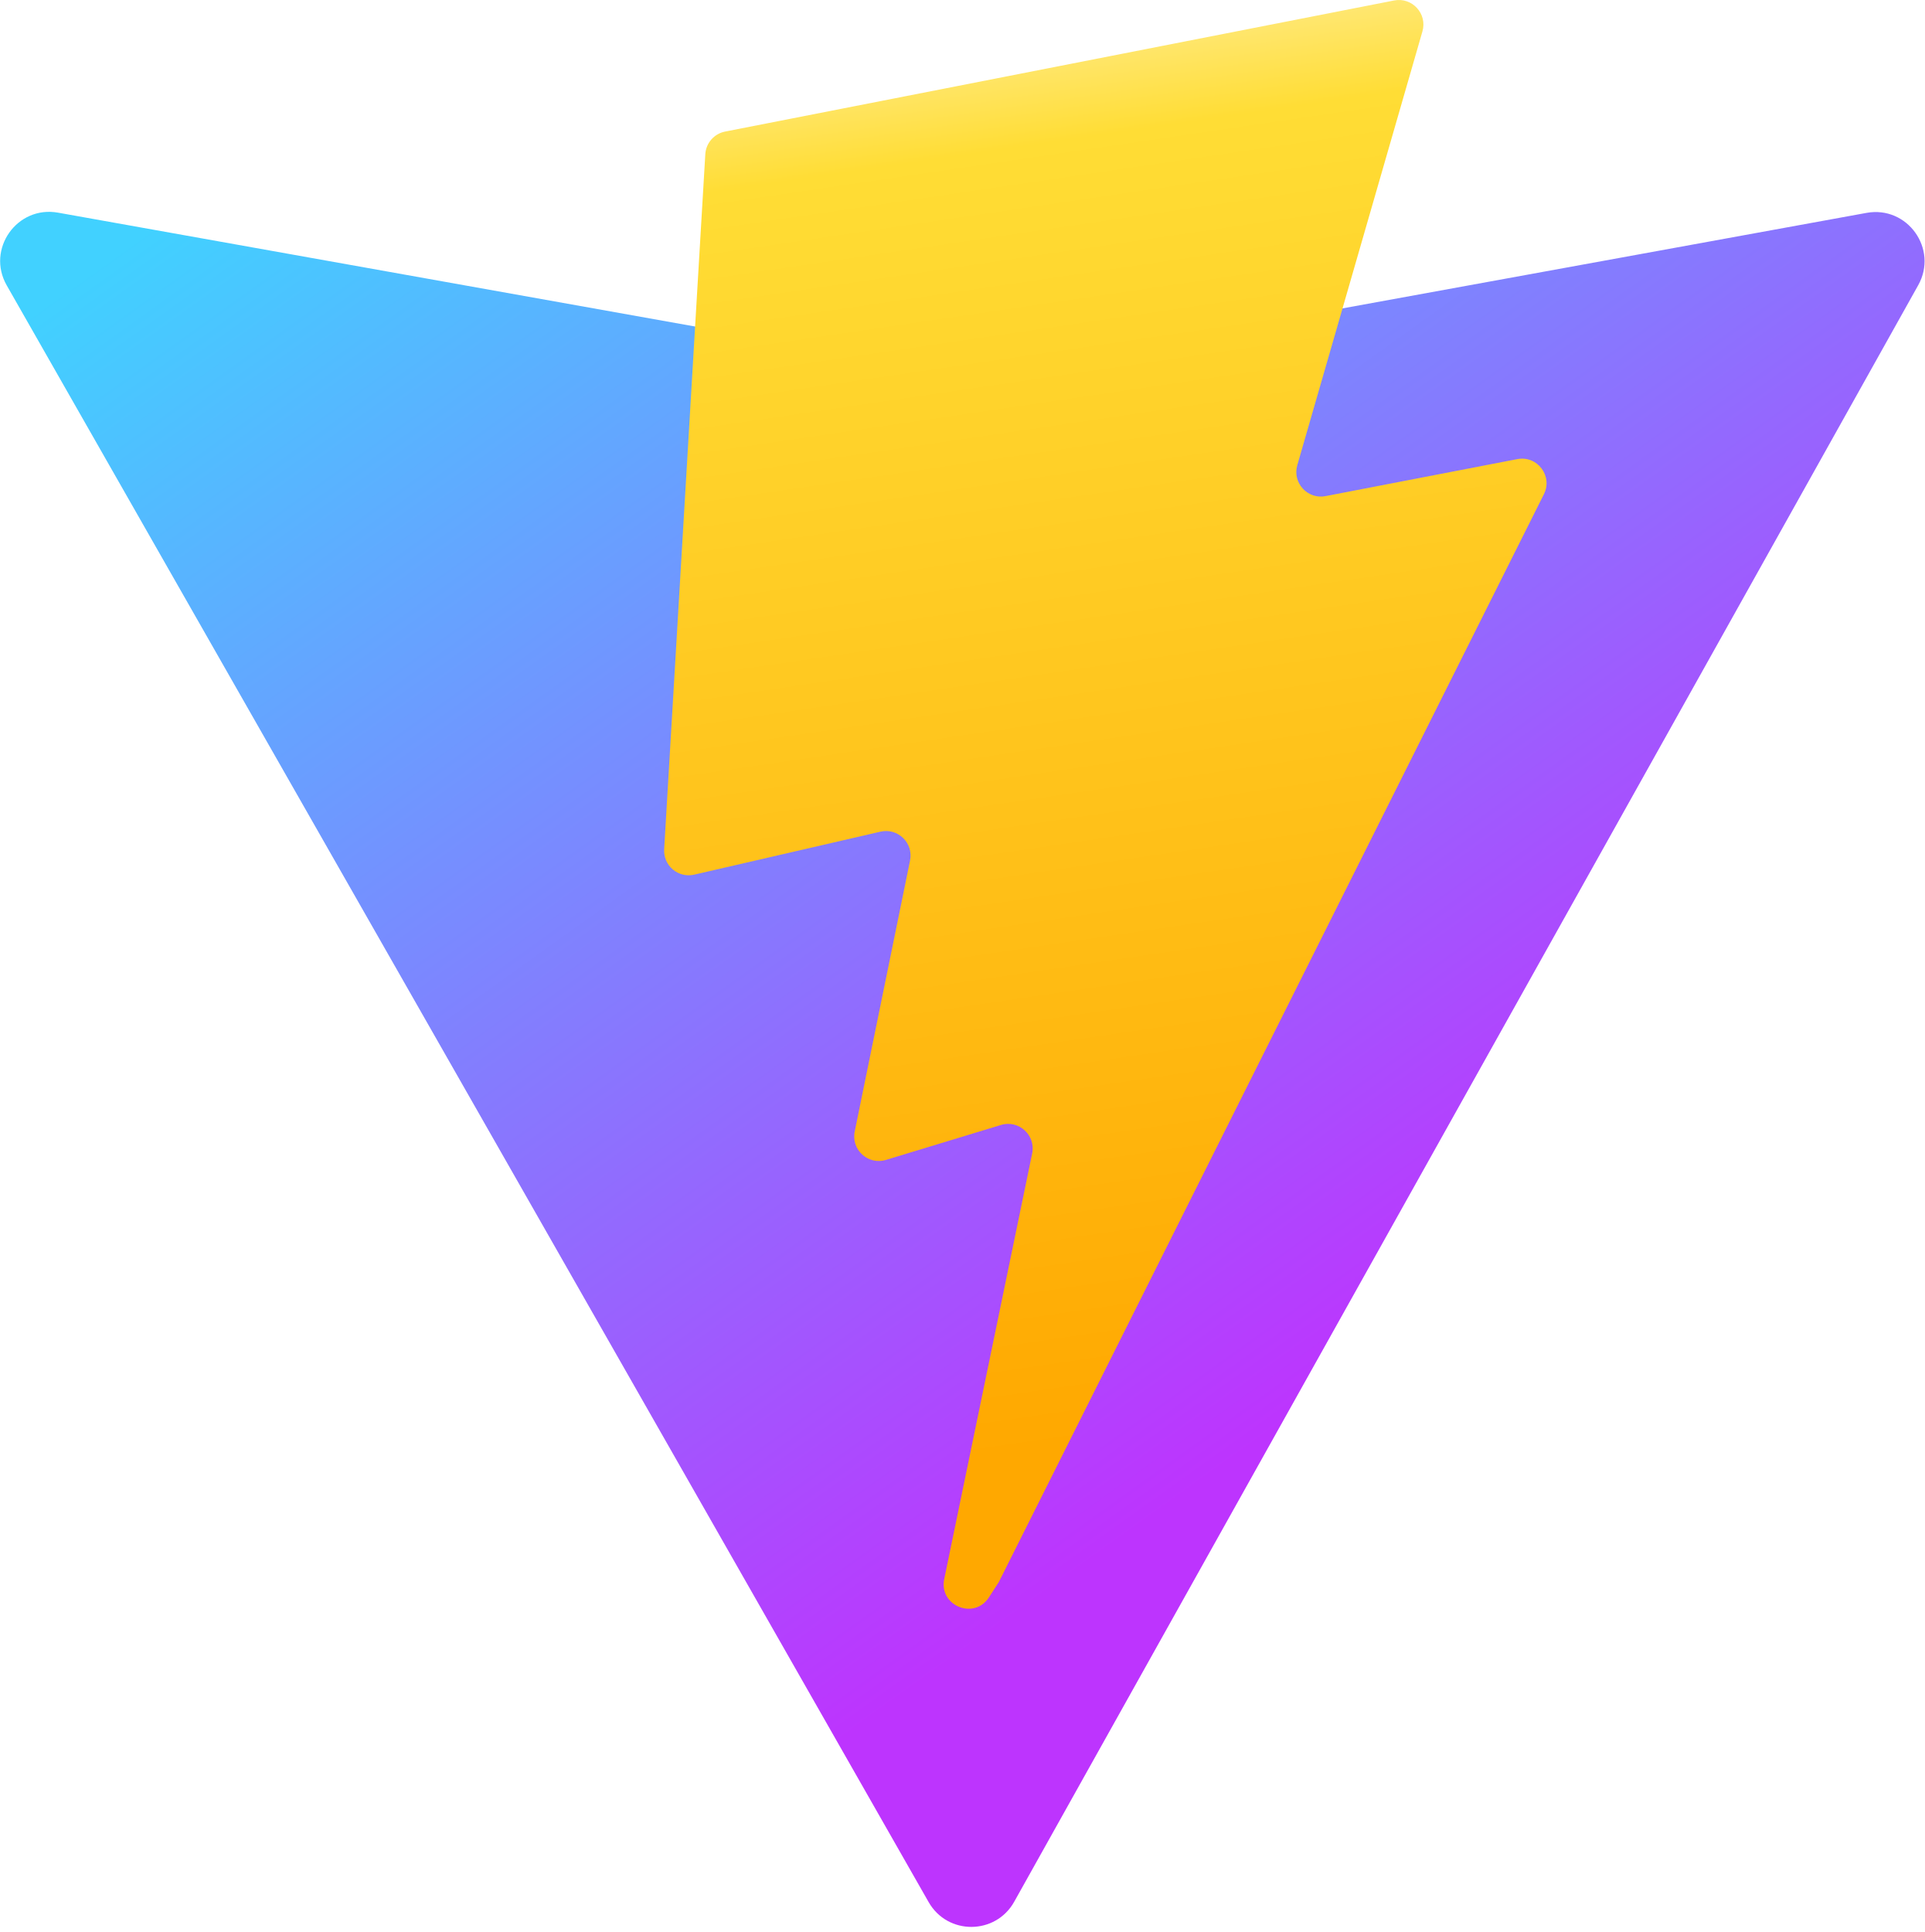
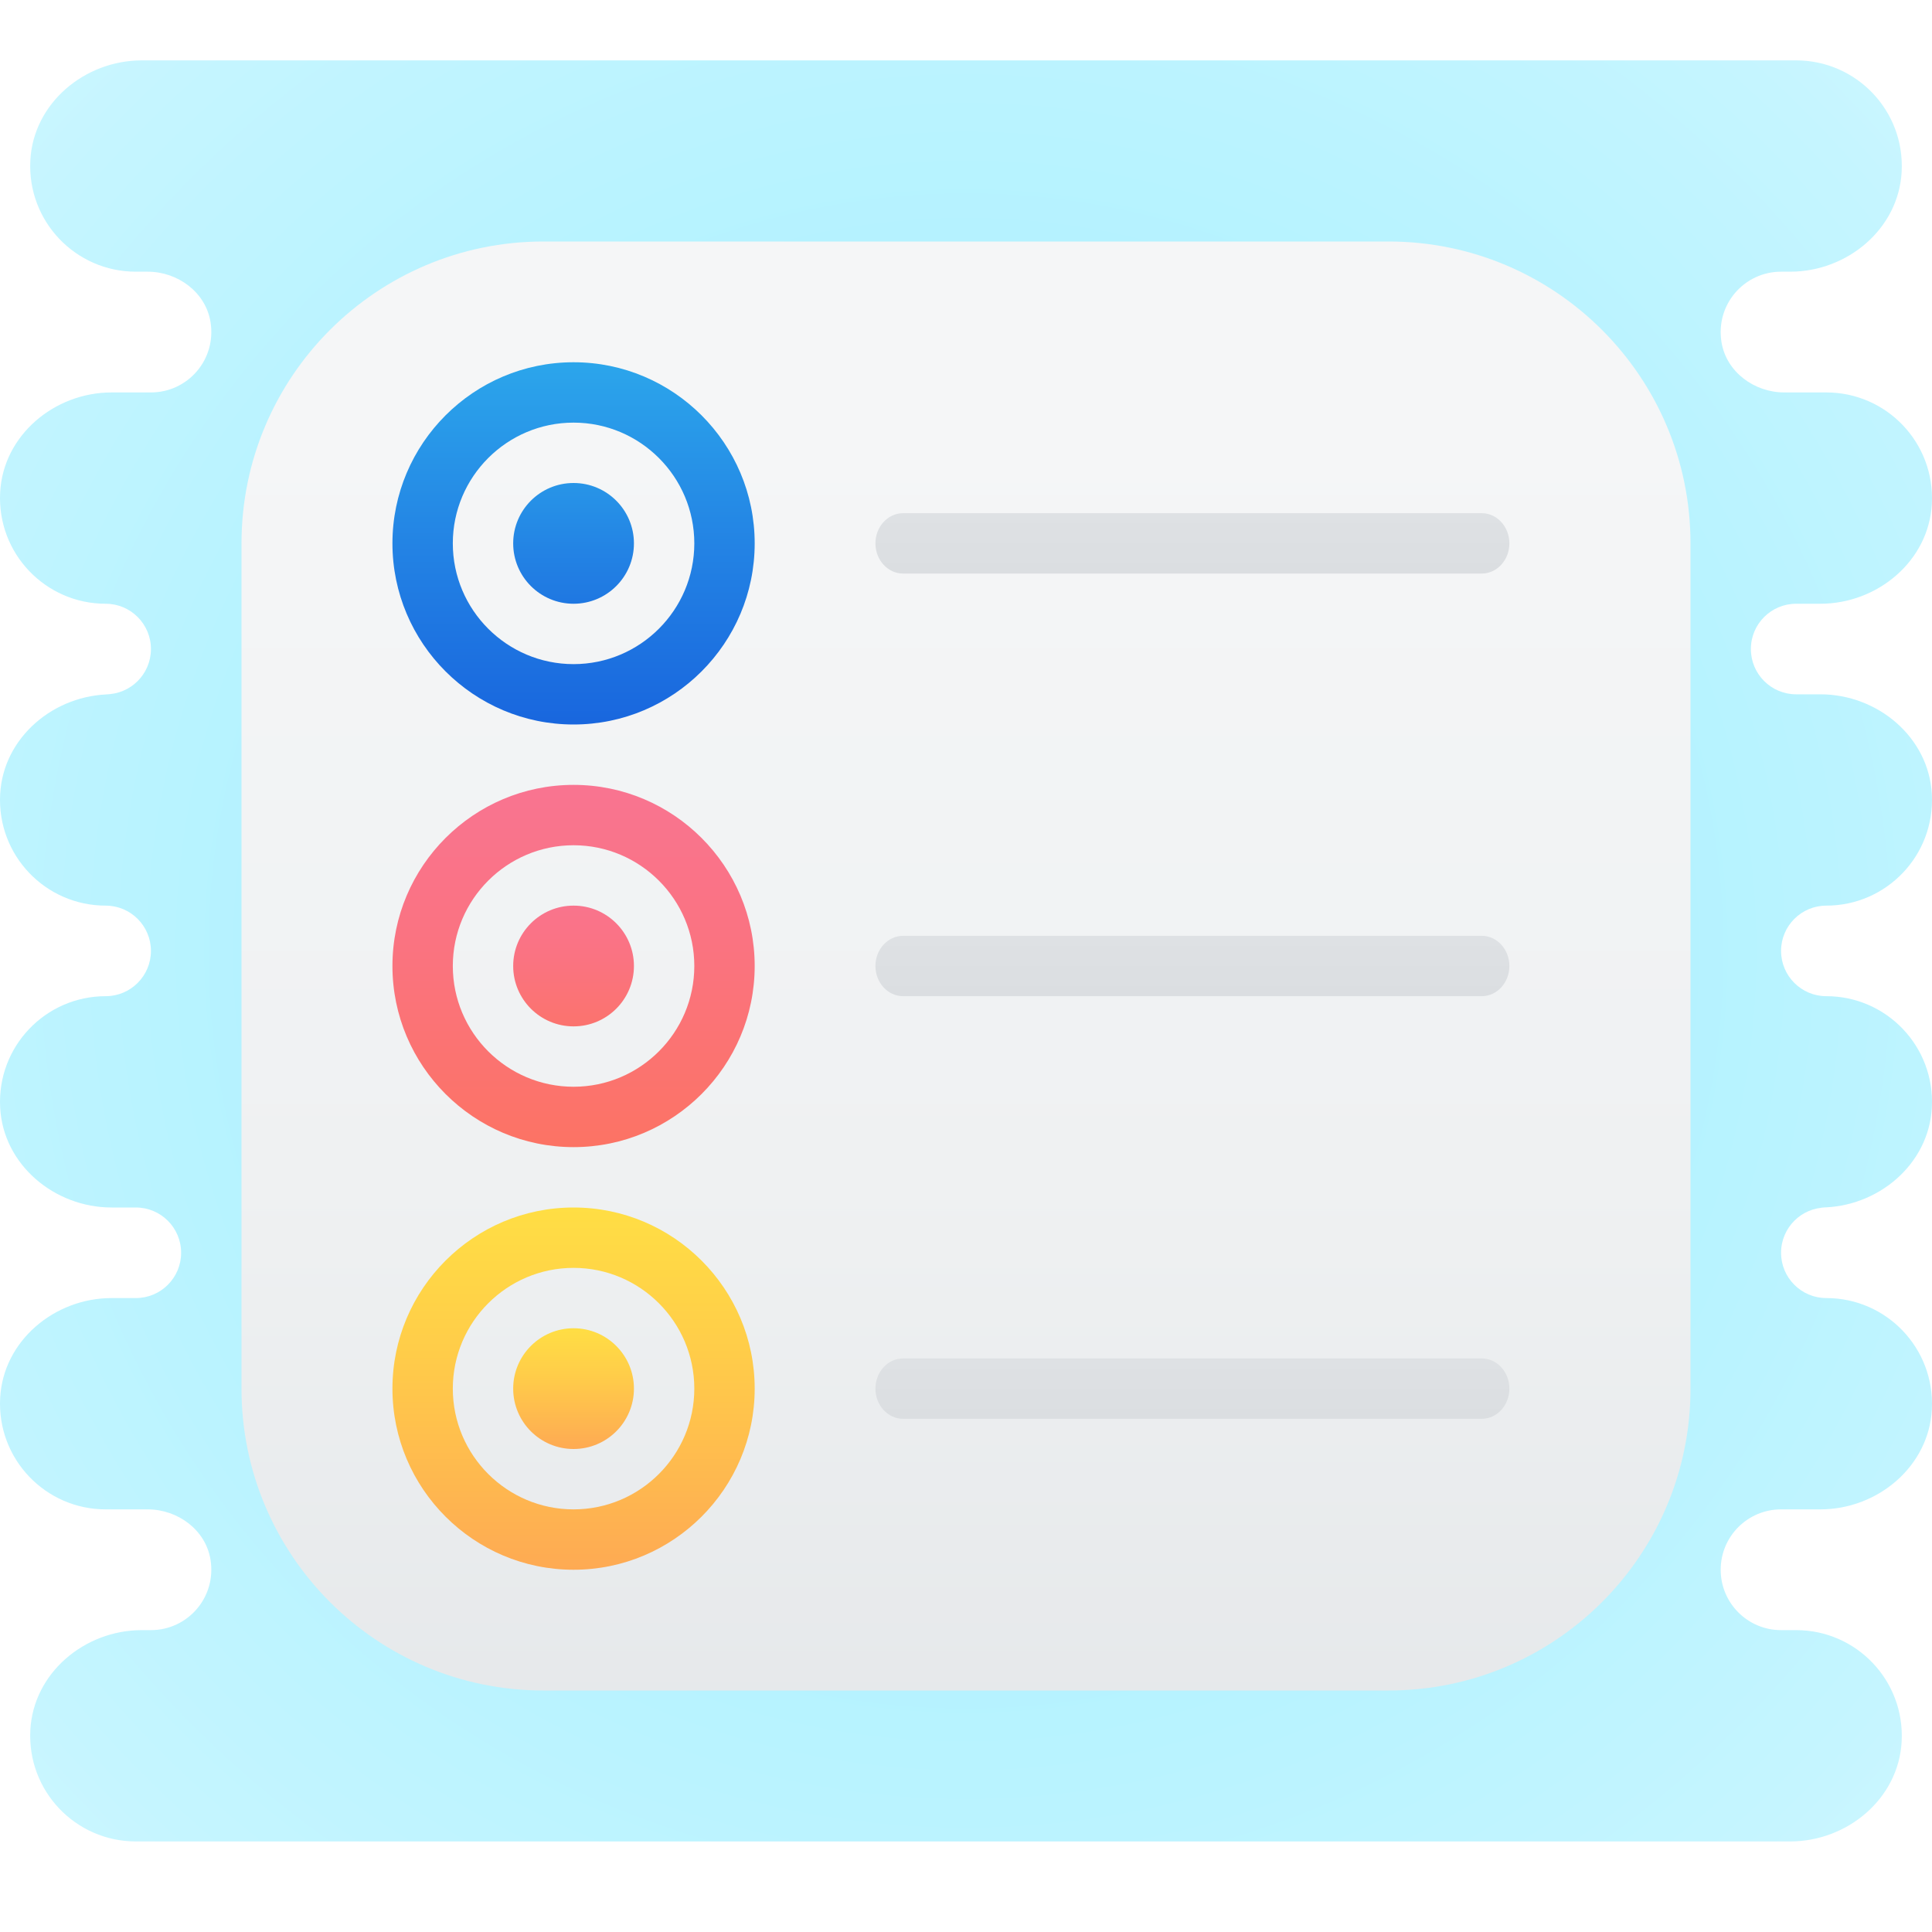
- <svg xmlns="http://www.w3.org/2000/svg" aria-hidden="true" role="img" class="iconify iconify--logos" width="31.88" height="32" preserveAspectRatio="xMidYMid meet" viewBox="0 0 256 257">
-   <defs>
-     <linearGradient id="IconifyId1813088fe1fbc01fb466" x1="-.828%" x2="57.636%" y1="7.652%" y2="78.411%">
-       <stop offset="0%" stop-color="#41D1FF" />
-       <stop offset="100%" stop-color="#BD34FE" />
-     </linearGradient>
-     <linearGradient id="IconifyId1813088fe1fbc01fb467" x1="43.376%" x2="50.316%" y1="2.242%" y2="89.03%">
-       <stop offset="0%" stop-color="#FFEA83" />
-       <stop offset="8.333%" stop-color="#FFDD35" />
-       <stop offset="100%" stop-color="#FFA800" />
-     </linearGradient>
-   </defs>
-   <path fill="url(#IconifyId1813088fe1fbc01fb466)" d="M255.153 37.938L134.897 252.976c-2.483 4.44-8.862 4.466-11.382.048L.875 37.958c-2.746-4.814 1.371-10.646 6.827-9.67l120.385 21.517a6.537 6.537 0 0 0 2.322-.004l117.867-21.483c5.438-.991 9.574 4.796 6.877 9.62Z" />
-   <path fill="url(#IconifyId1813088fe1fbc01fb467)" d="M185.432.063L96.44 17.501a3.268 3.268 0 0 0-2.634 3.014l-5.474 92.456a3.268 3.268 0 0 0 3.997 3.378l24.777-5.718c2.318-.535 4.413 1.507 3.936 3.838l-7.361 36.047c-.495 2.426 1.782 4.5 4.151 3.78l15.304-4.649c2.372-.72 4.652 1.36 4.15 3.788l-11.698 56.621c-.732 3.542 3.979 5.473 5.943 2.437l1.313-2.028l72.516-144.72c1.215-2.423-.88-5.186-3.54-4.672l-25.505 4.922c-2.396.462-4.435-1.77-3.759-4.114l16.646-57.705c.677-2.35-1.37-4.583-3.769-4.113Z" />
+ <svg xmlns="http://www.w3.org/2000/svg" x="0px" y="0px" width="64" height="64" viewBox="0 0 64 64">
+   <radialGradient id="f~qkT_l~Hf2zuA91nOlupa_2yI1mH9ZI5oV_gr1" cx="32" cy="34.5" r="51.925" gradientTransform="matrix(1 0 0 -1 0 66)" gradientUnits="userSpaceOnUse">
+     <stop offset="0" stop-color="#9ceeff" />
+     <stop offset=".752" stop-color="#c5f5ff" />
+     <stop offset="1" stop-color="#dcf9ff" />
+   </radialGradient>
+   <path fill="url(#f~qkT_l~Hf2zuA91nOlupa_2yI1mH9ZI5oV_gr1)" d="M60.5,30c1.995,0,3.6-1.669,3.495-3.688C63.896,24.419,62.197,23,60.302,23H59.5 c-0.828,0-1.5-0.671-1.5-1.5s0.672-1.5,1.5-1.5h0.802c1.895,0,3.594-1.419,3.693-3.312C64.1,14.669,62.495,13,60.5,13h-1.393 c-0.996,0-1.92-0.681-2.08-1.664C56.823,10.083,57.785,9,59,9h0.302c1.895,0,3.594-1.419,3.693-3.312C63.101,3.669,61.495,2,59.5,2 H4.698C2.803,2,1.104,3.419,1.005,5.312C0.899,7.331,2.505,9,4.5,9h0.393c0.996,0,1.92,0.681,2.08,1.664C7.177,11.917,6.215,13,5,13 H3.698c-1.895,0-3.594,1.419-3.693,3.312C-0.101,18.331,1.505,20,3.5,20C4.328,20,5,20.671,5,21.5S4.328,23,3.5,23h0.198 c-1.895,0-3.594,1.419-3.693,3.312C-0.101,28.331,1.505,30,3.5,30l0,0C4.328,30,5,30.672,5,31.5l0,0C5,32.328,4.328,33,3.5,33l0,0 c-1.995,0-3.6,1.669-3.495,3.688C0.104,38.581,1.803,40,3.698,40H4.5C5.328,40,6,40.671,6,41.5C6,42.328,5.328,43,4.5,43H3.698 c-1.895,0-3.594,1.419-3.693,3.312C-0.101,48.331,1.505,50,3.5,50h1.393c0.996,0,1.92,0.681,2.08,1.664C7.176,52.917,6.215,54,5,54 H4.698c-1.895,0-3.594,1.419-3.693,3.312C0.899,59.331,2.505,61,4.5,61h54.802c1.895,0,3.594-1.419,3.693-3.312 C63.1,55.669,61.495,54,59.5,54H59c-1.105,0-2-0.896-2-2l0,0c0-1.104,0.895-2,2-2h1.302c1.895,0,3.594-1.419,3.693-3.312 C64.1,44.669,62.495,43,60.5,43c-0.828,0-1.5-0.672-1.5-1.5l0,0c0-0.829,0.672-1.5,1.5-1.5h-0.198c1.895,0,3.594-1.419,3.693-3.312 C64.101,34.669,62.495,33,60.5,33l0,0c-0.828,0-1.5-0.672-1.5-1.5l0,0C59,30.672,59.672,30,60.5,30L60.5,30z" />
+   <linearGradient id="f~qkT_l~Hf2zuA91nOlupb_2yI1mH9ZI5oV_gr2" x1="32" x2="32" y1="-11.793" y2="52.102" gradientTransform="matrix(1 0 0 -1 0 66)" gradientUnits="userSpaceOnUse">
+     <stop offset="0" stop-color="#dbdee1" />
+     <stop offset=".085" stop-color="#dee1e4" />
+     <stop offset=".606" stop-color="#eff1f2" />
+     <stop offset="1" stop-color="#f5f6f7" />
+   </linearGradient>
+   <path fill="url(#f~qkT_l~Hf2zuA91nOlupb_2yI1mH9ZI5oV_gr2)" d="M46,8H18C12.48,8,8,12.48,8,18v28c0,5.52,4.48,10,10,10h28c5.52,0,10-4.48,10-10V18 C56,12.48,51.52,8,46,8z" />
+   <linearGradient id="f~qkT_l~Hf2zuA91nOlupc_2yI1mH9ZI5oV_gr3" x1="39.5" x2="39.5" y1="47" y2="49" gradientTransform="matrix(1 0 0 -1 0 66)" gradientUnits="userSpaceOnUse">
+     <stop offset="0" stop-color="#dbdee1" />
+     <stop offset="1" stop-color="#dee1e4" />
+   </linearGradient>
+   <path fill="url(#f~qkT_l~Hf2zuA91nOlupc_2yI1mH9ZI5oV_gr3)" d="M50,18L50,18c0,0.552-0.41,1-0.917,1H29.917C29.41,19,29,18.552,29,18l0,0 c0-0.552,0.41-1,0.917-1h19.167C49.59,17,50,17.448,50,18z" />
+   <linearGradient id="f~qkT_l~Hf2zuA91nOlupd_2yI1mH9ZI5oV_gr4" x1="39.5" x2="39.5" y1="33" y2="35" gradientTransform="matrix(1 0 0 -1 0 66)" gradientUnits="userSpaceOnUse">
+     <stop offset="0" stop-color="#dbdee1" />
+     <stop offset="1" stop-color="#dee1e4" />
+   </linearGradient>
+   <path fill="url(#f~qkT_l~Hf2zuA91nOlupd_2yI1mH9ZI5oV_gr4)" d="M50,32L50,32c0,0.552-0.41,1-0.917,1H29.917C29.41,33,29,32.552,29,32l0,0 c0-0.552,0.41-1,0.917-1h19.167C49.59,31,50,31.448,50,32z" />
+   <linearGradient id="f~qkT_l~Hf2zuA91nOlupe_2yI1mH9ZI5oV_gr5" x1="39.5" x2="39.5" y1="19" y2="21" gradientTransform="matrix(1 0 0 -1 0 66)" gradientUnits="userSpaceOnUse">
+     <stop offset="0" stop-color="#dbdee1" />
+     <stop offset="1" stop-color="#dee1e4" />
+   </linearGradient>
+   <path fill="url(#f~qkT_l~Hf2zuA91nOlupe_2yI1mH9ZI5oV_gr5)" d="M50,46L50,46c0,0.552-0.41,1-0.917,1H29.917C29.41,47,29,46.552,29,46l0,0 c0-0.552,0.41-1,0.917-1h19.167C49.59,45,50,45.448,50,46z" />
+   <linearGradient id="f~qkT_l~Hf2zuA91nOlupf_2yI1mH9ZI5oV_gr6" x1="19" x2="19" y1="39.876" y2="56.387" gradientTransform="matrix(1 0 0 -1 0 66)" gradientUnits="userSpaceOnUse">
+     <stop offset="0" stop-color="#155cdc" />
+     <stop offset=".486" stop-color="#2383e4" />
+     <stop offset="1" stop-color="#2fb3ee" />
+   </linearGradient>
+   <path fill="url(#f~qkT_l~Hf2zuA91nOlupf_2yI1mH9ZI5oV_gr6)" d="M19,24c-3.309,0-6-2.691-6-6s2.691-6,6-6s6,2.691,6,6S22.309,24,19,24z M19,14 c-2.206,0-4,1.794-4,4s1.794,4,4,4s4-1.794,4-4S21.206,14,19,14z" />
+   <linearGradient id="f~qkT_l~Hf2zuA91nOlupg_2yI1mH9ZI5oV_gr7" x1="19" x2="19" y1="41.988" y2="53.8" gradientTransform="matrix(1 0 0 -1 0 66)" gradientUnits="userSpaceOnUse">
+     <stop offset="0" stop-color="#155cdc" />
+     <stop offset=".486" stop-color="#2383e4" />
+     <stop offset="1" stop-color="#2fb3ee" />
+   </linearGradient>
+   <circle cx="19" cy="18" r="2" fill="url(#f~qkT_l~Hf2zuA91nOlupg_2yI1mH9ZI5oV_gr7)" />
+   <linearGradient id="f~qkT_l~Hf2zuA91nOluph_2yI1mH9ZI5oV_gr8" x1="19" x2="19" y1="23.956" y2="44.684" gradientTransform="matrix(1 0 0 -1 0 66)" gradientUnits="userSpaceOnUse">
+     <stop offset="0" stop-color="#fc724e" />
+     <stop offset=".214" stop-color="#fc7366" />
+     <stop offset=".524" stop-color="#fa7381" />
+     <stop offset=".793" stop-color="#f97492" />
+     <stop offset=".989" stop-color="#f97499" />
+   </linearGradient>
+   <path fill="url(#f~qkT_l~Hf2zuA91nOluph_2yI1mH9ZI5oV_gr8)" d="M19,38c-3.309,0-6-2.691-6-6s2.691-6,6-6s6,2.691,6,6S22.309,38,19,38z M19,28 c-2.206,0-4,1.794-4,4s1.794,4,4,4s4-1.794,4-4S21.206,28,19,28z" />
+   <linearGradient id="f~qkT_l~Hf2zuA91nOlupi_2yI1mH9ZI5oV_gr9" x1="19" x2="19" y1="38.855" y2="29.054" gradientTransform="matrix(1 0 0 -1 0 66)" gradientUnits="userSpaceOnUse">
+     <stop offset=".011" stop-color="#f97499" />
+     <stop offset=".207" stop-color="#f97492" />
+     <stop offset=".476" stop-color="#fa7381" />
+     <stop offset=".786" stop-color="#fc7366" />
+     <stop offset="1" stop-color="#fc724e" />
+   </linearGradient>
+   <circle cx="19" cy="32" r="2" fill="url(#f~qkT_l~Hf2zuA91nOlupi_2yI1mH9ZI5oV_gr9)" />
+   <linearGradient id="f~qkT_l~Hf2zuA91nOlupj_2yI1mH9ZI5oV_gr10" x1="19" x2="19" y1="14" y2="26" gradientTransform="matrix(1 0 0 -1 0 66)" gradientUnits="userSpaceOnUse">
+     <stop offset="0" stop-color="#feaa53" />
+     <stop offset=".612" stop-color="#ffcd49" />
+     <stop offset="1" stop-color="#ffde44" />
+   </linearGradient>
+   <path fill="url(#f~qkT_l~Hf2zuA91nOlupj_2yI1mH9ZI5oV_gr10)" d="M19,52c-3.309,0-6-2.691-6-6s2.691-6,6-6s6,2.691,6,6S22.309,52,19,52z M19,42 c-2.206,0-4,1.794-4,4s1.794,4,4,4s4-1.794,4-4S21.206,42,19,42z" />
+   <linearGradient id="f~qkT_l~Hf2zuA91nOlupk_2yI1mH9ZI5oV_gr11" x1="19" x2="19" y1="18" y2="22" gradientTransform="matrix(1 0 0 -1 0 66)" gradientUnits="userSpaceOnUse">
+     <stop offset="0" stop-color="#feaa53" />
+     <stop offset=".612" stop-color="#ffcd49" />
+     <stop offset="1" stop-color="#ffde44" />
+   </linearGradient>
+   <circle cx="19" cy="46" r="2" fill="url(#f~qkT_l~Hf2zuA91nOlupk_2yI1mH9ZI5oV_gr11)" />
</svg>
